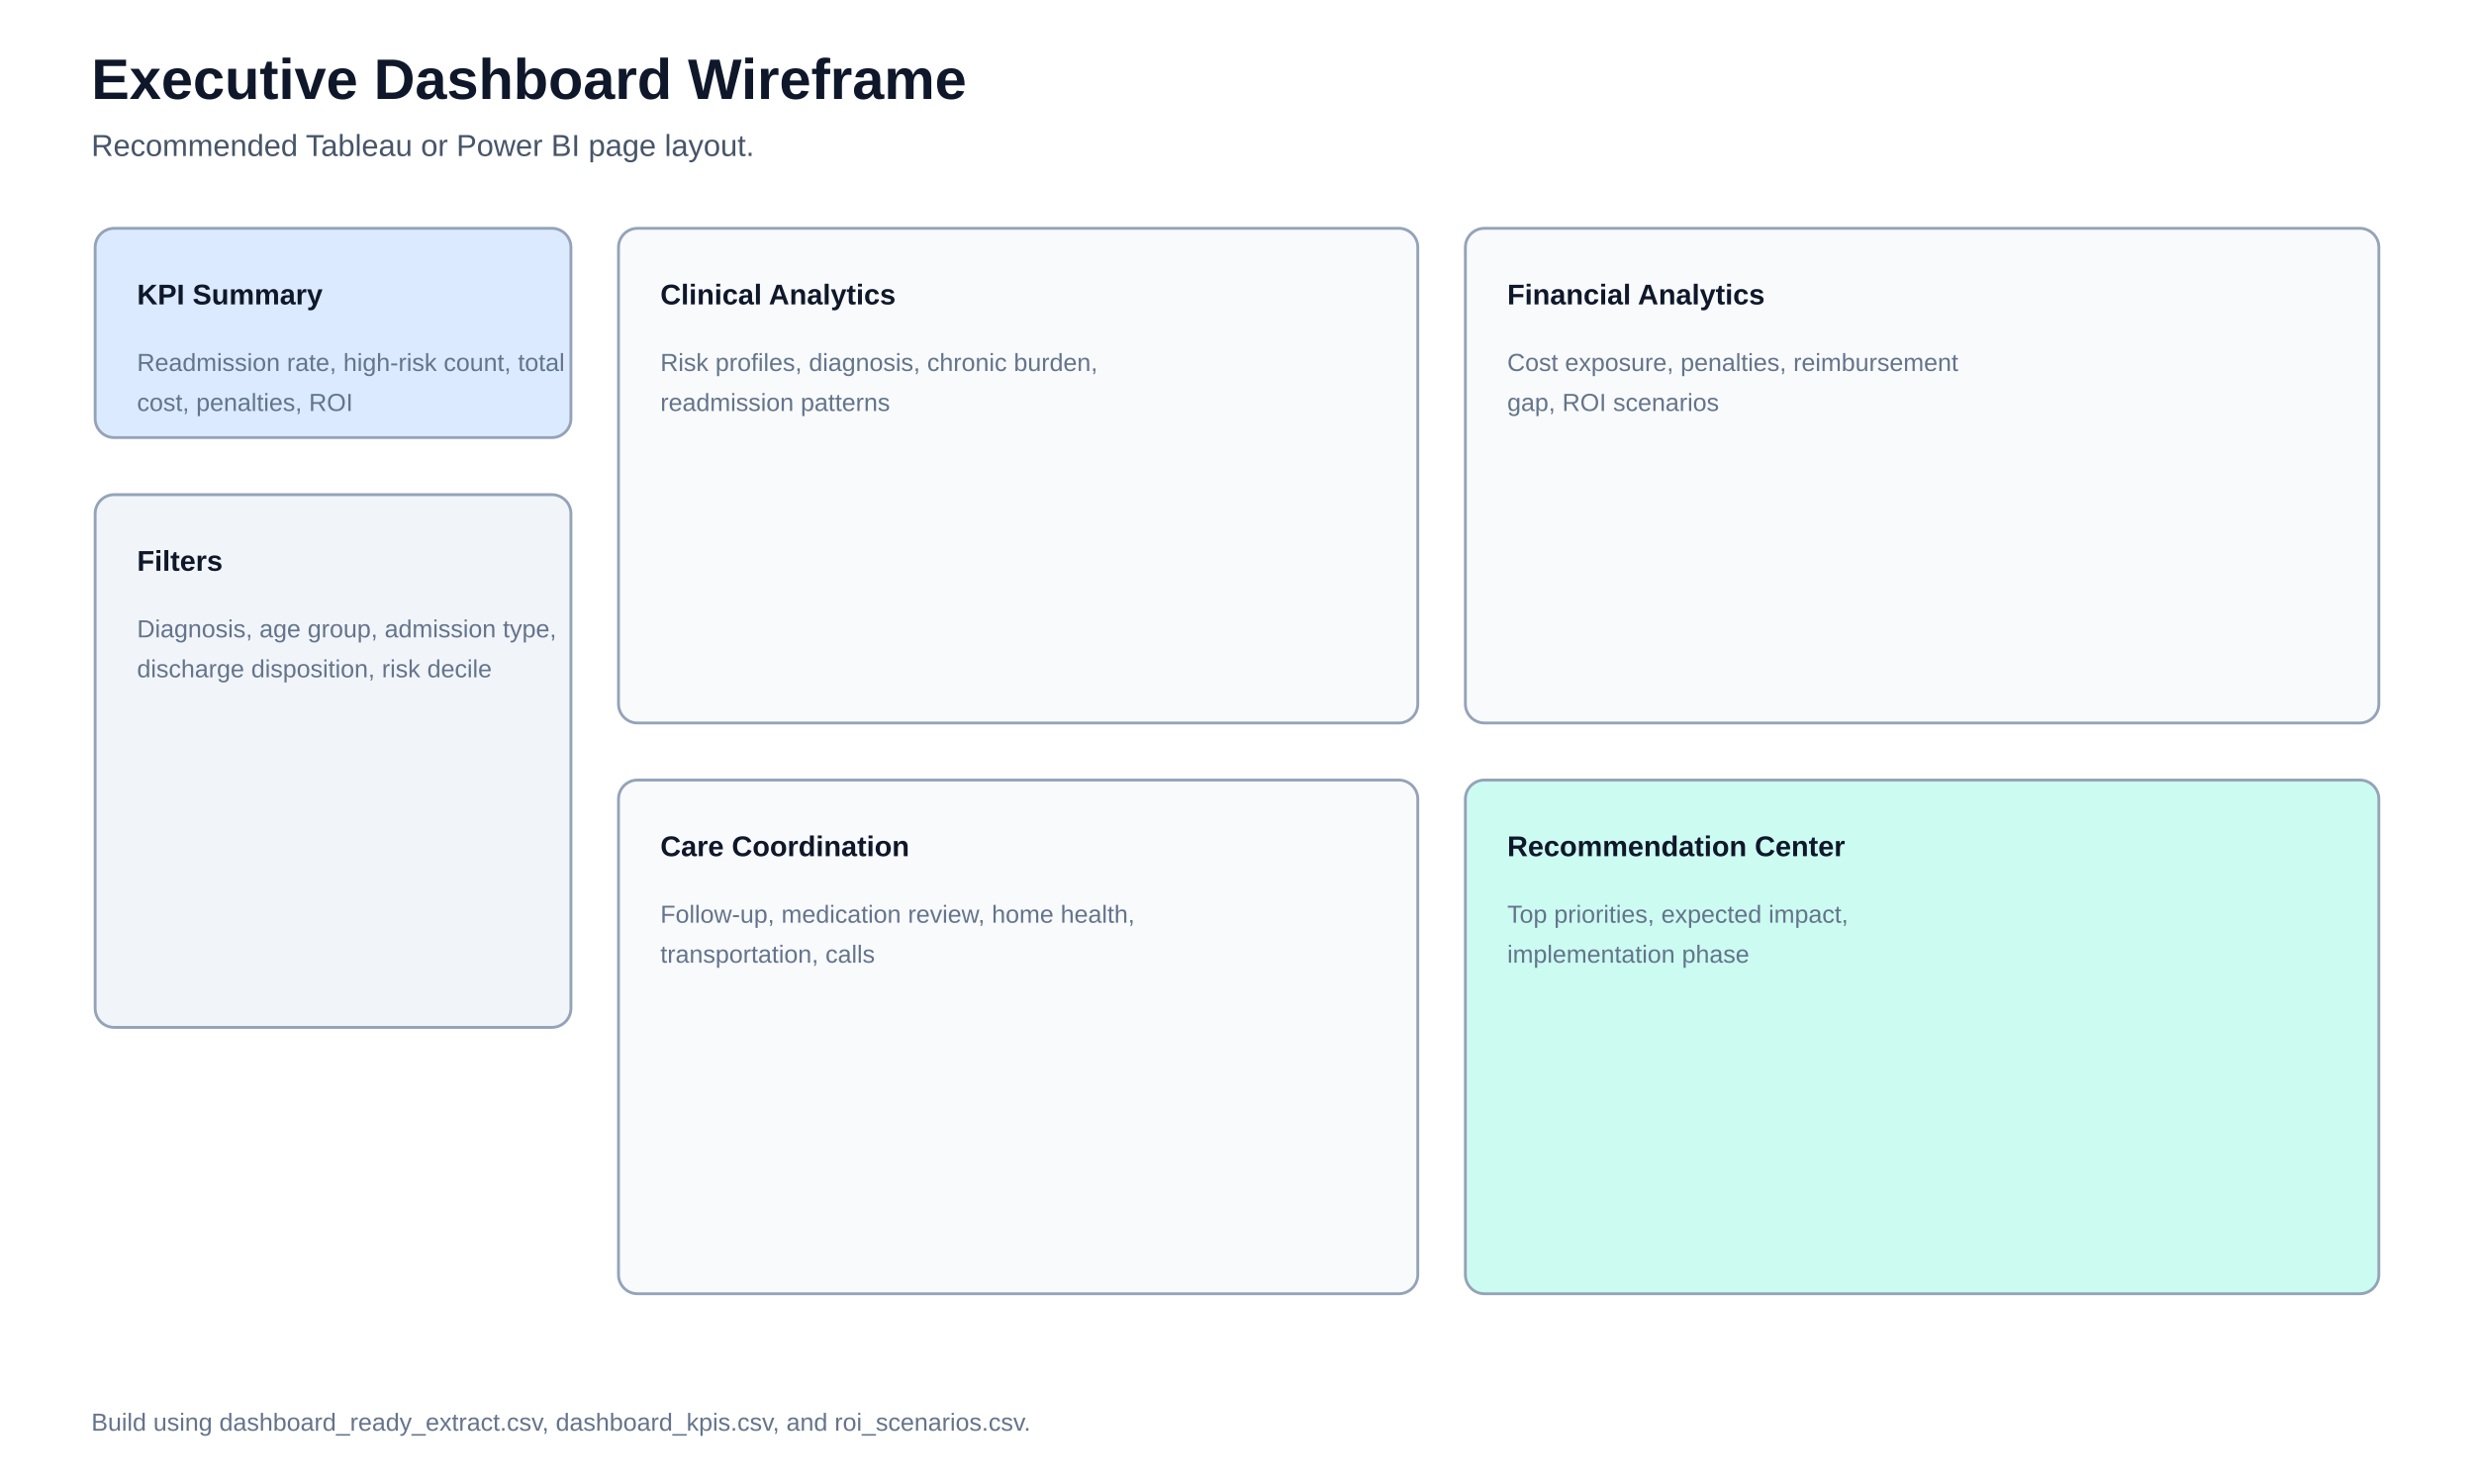
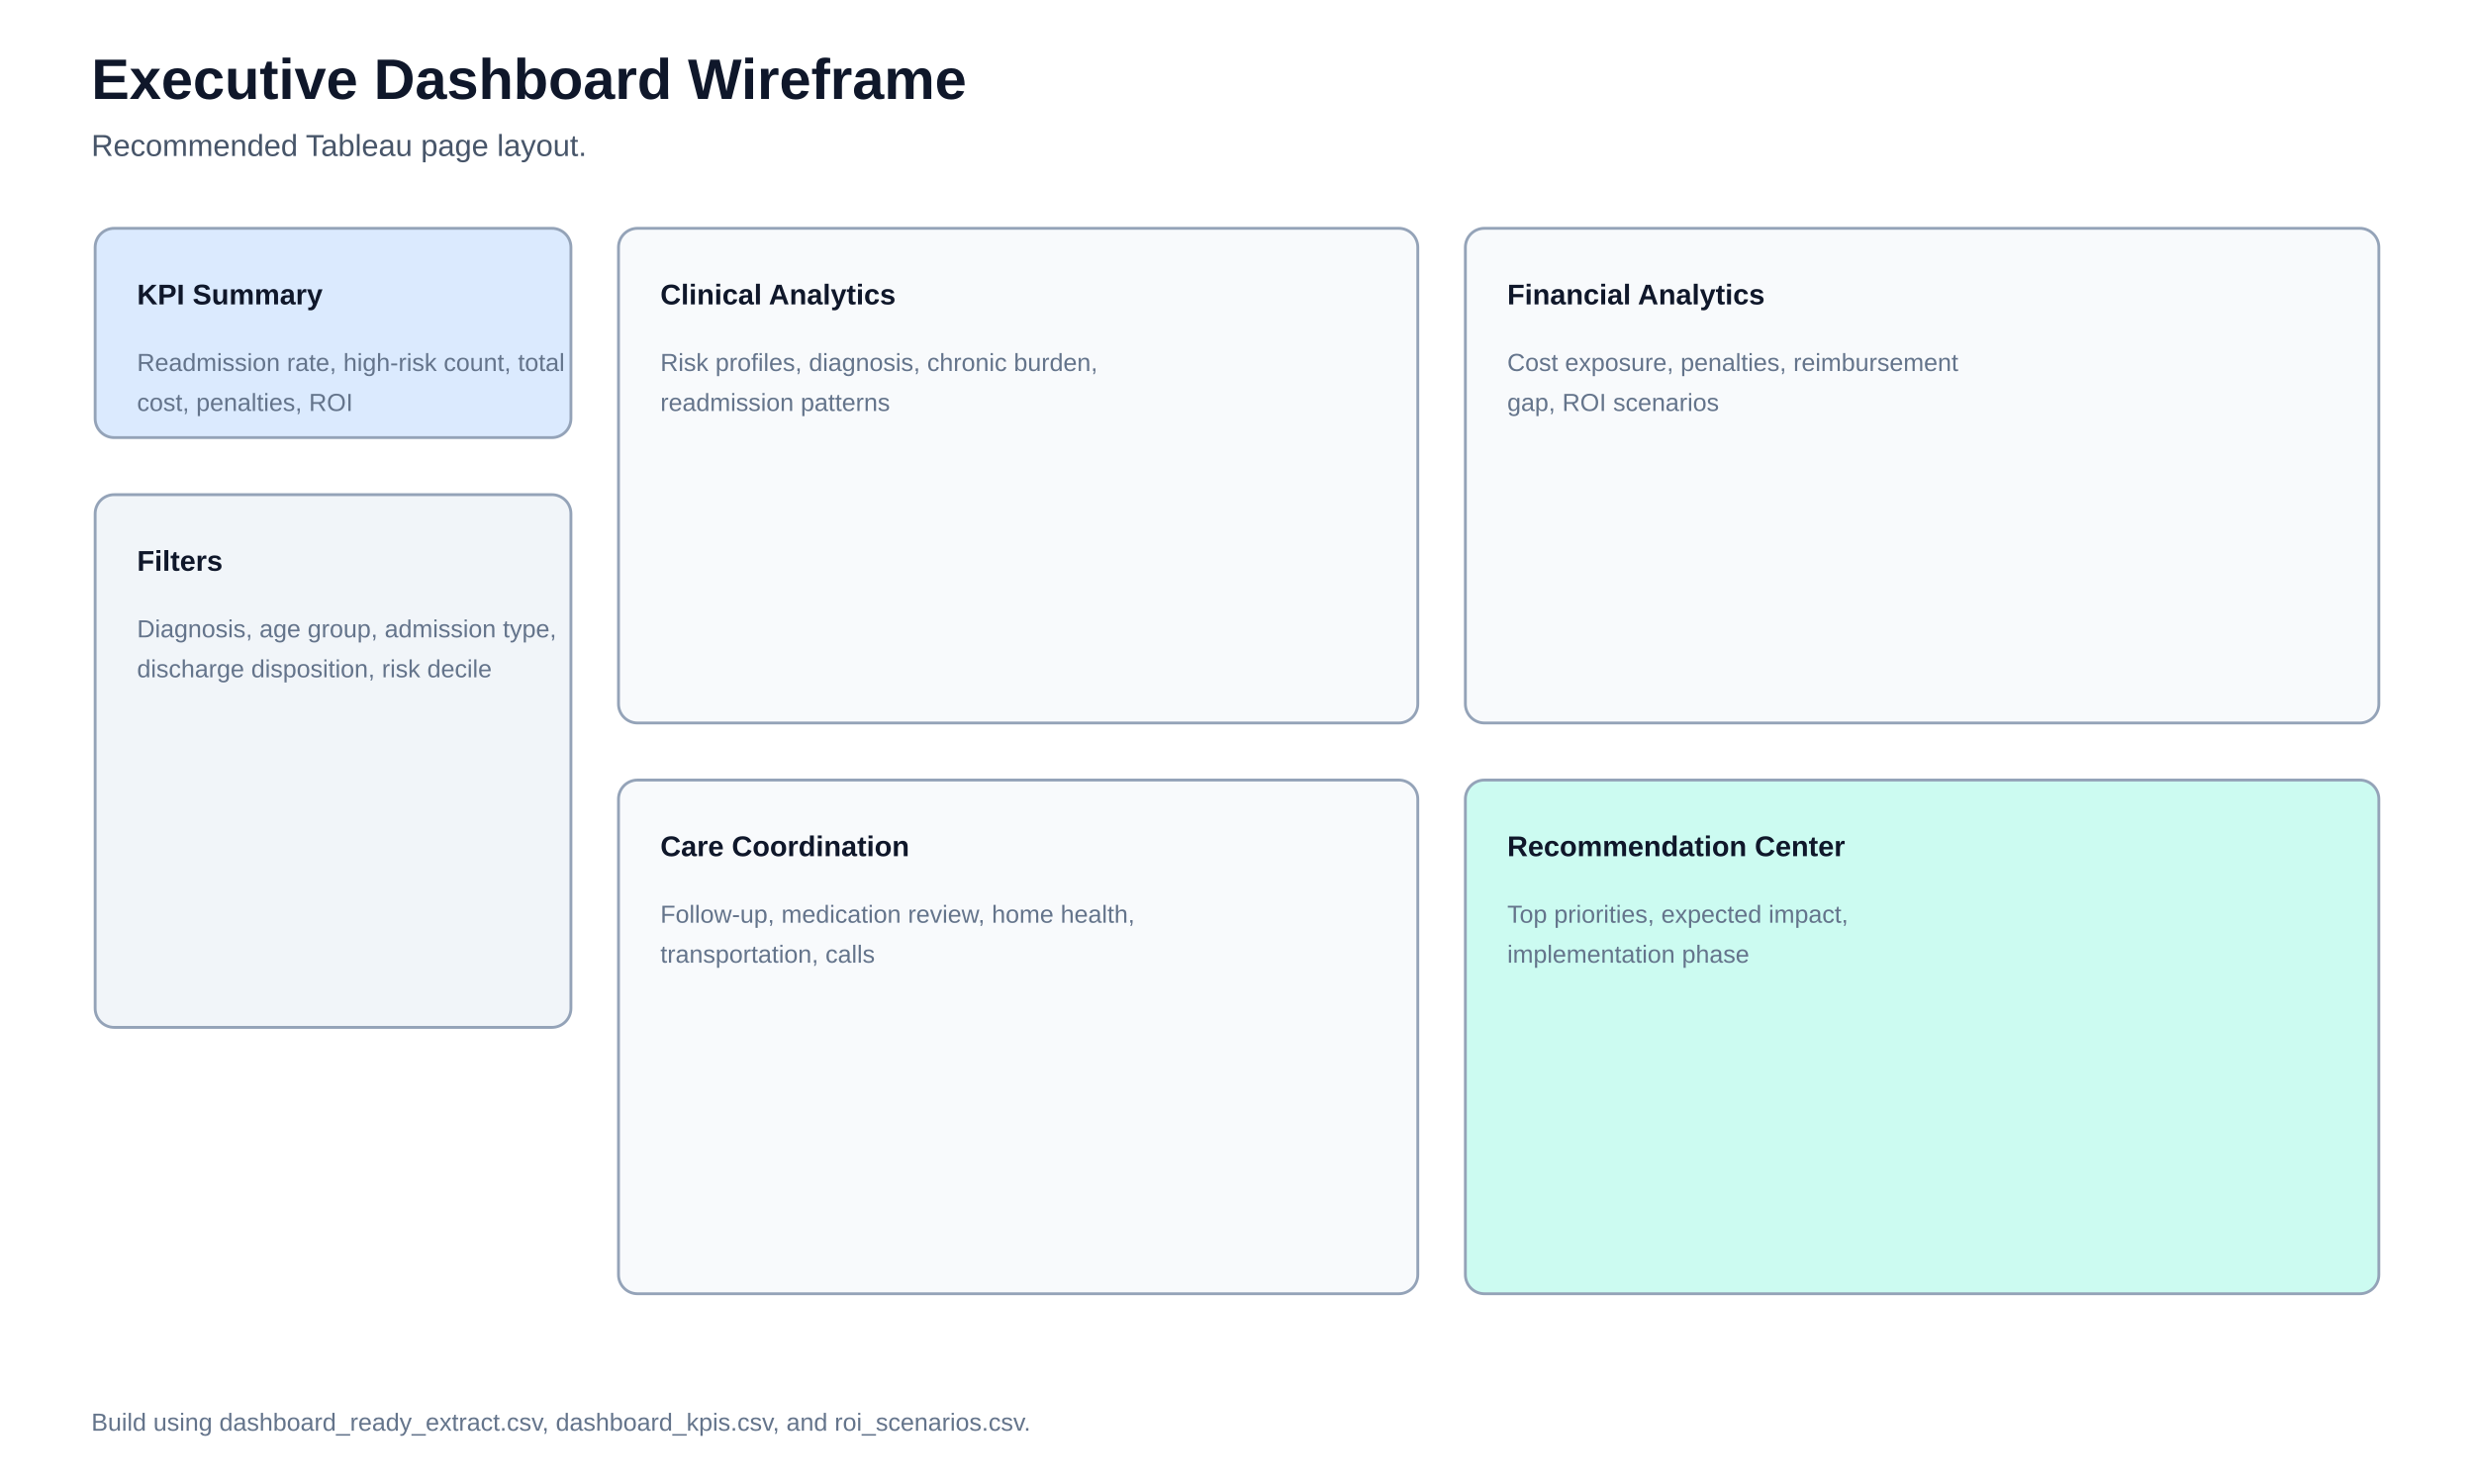
<svg xmlns="http://www.w3.org/2000/svg" width="1300" height="780" viewBox="0 0 1300 780">
  <rect width="100%" height="100%" fill="#ffffff" />
  <style>
.title{font-family:Arial,Helvetica,sans-serif;font-size:30px;font-weight:700;fill:#0f172a}
.subtitle{font-family:Arial,Helvetica,sans-serif;font-size:16px;fill:#475569}
.label{font-family:Arial,Helvetica,sans-serif;font-size:15px;fill:#334155}
.small{font-family:Arial,Helvetica,sans-serif;font-size:13px;fill:#64748b}
.value{font-family:Arial,Helvetica,sans-serif;font-size:15px;font-weight:700;fill:#0f172a}
.kpi{font-family:Arial,Helvetica,sans-serif;font-size:34px;font-weight:700;fill:#0f172a}
</style>
  <text x="48" y="52" class="title">Executive Dashboard Wireframe</text>
-   <text x="48" y="82" class="subtitle">Recommended Tableau or Power BI page layout.</text>
+   <text x="48" y="82" class="subtitle">Recommended Tableau page layout.</text>
  <rect x="50" y="120" width="250" height="110" rx="10" fill="#dbeafe" stroke="#94a3b8" stroke-width="1.5" />
  <text x="72" y="160" class="value">KPI Summary</text>
  <text x="72" y="195" class="small">Readmission rate, high-risk count, total</text>
  <text x="72" y="216" class="small">cost, penalties, ROI</text>
  <rect x="325" y="120" width="420" height="260" rx="10" fill="#f8fafc" stroke="#94a3b8" stroke-width="1.5" />
  <text x="347" y="160" class="value">Clinical Analytics</text>
  <text x="347" y="195" class="small">Risk profiles, diagnosis, chronic burden,</text>
  <text x="347" y="216" class="small">readmission patterns</text>
  <rect x="770" y="120" width="480" height="260" rx="10" fill="#f8fafc" stroke="#94a3b8" stroke-width="1.5" />
  <text x="792" y="160" class="value">Financial Analytics</text>
  <text x="792" y="195" class="small">Cost exposure, penalties, reimbursement</text>
  <text x="792" y="216" class="small">gap, ROI scenarios</text>
  <rect x="50" y="260" width="250" height="280" rx="10" fill="#f1f5f9" stroke="#94a3b8" stroke-width="1.5" />
  <text x="72" y="300" class="value">Filters</text>
  <text x="72" y="335" class="small">Diagnosis, age group, admission type,</text>
  <text x="72" y="356" class="small">discharge disposition, risk decile</text>
  <rect x="325" y="410" width="420" height="270" rx="10" fill="#f8fafc" stroke="#94a3b8" stroke-width="1.5" />
  <text x="347" y="450" class="value">Care Coordination</text>
  <text x="347" y="485" class="small">Follow-up, medication review, home health,</text>
  <text x="347" y="506" class="small">transportation, calls</text>
  <rect x="770" y="410" width="480" height="270" rx="10" fill="#ccfbf1" stroke="#94a3b8" stroke-width="1.5" />
  <text x="792" y="450" class="value">Recommendation Center</text>
  <text x="792" y="485" class="small">Top priorities, expected impact,</text>
  <text x="792" y="506" class="small">implementation phase</text>
  <text x="48" y="752" class="small">Build using dashboard_ready_extract.csv, dashboard_kpis.csv, and roi_scenarios.csv.</text>
</svg>
